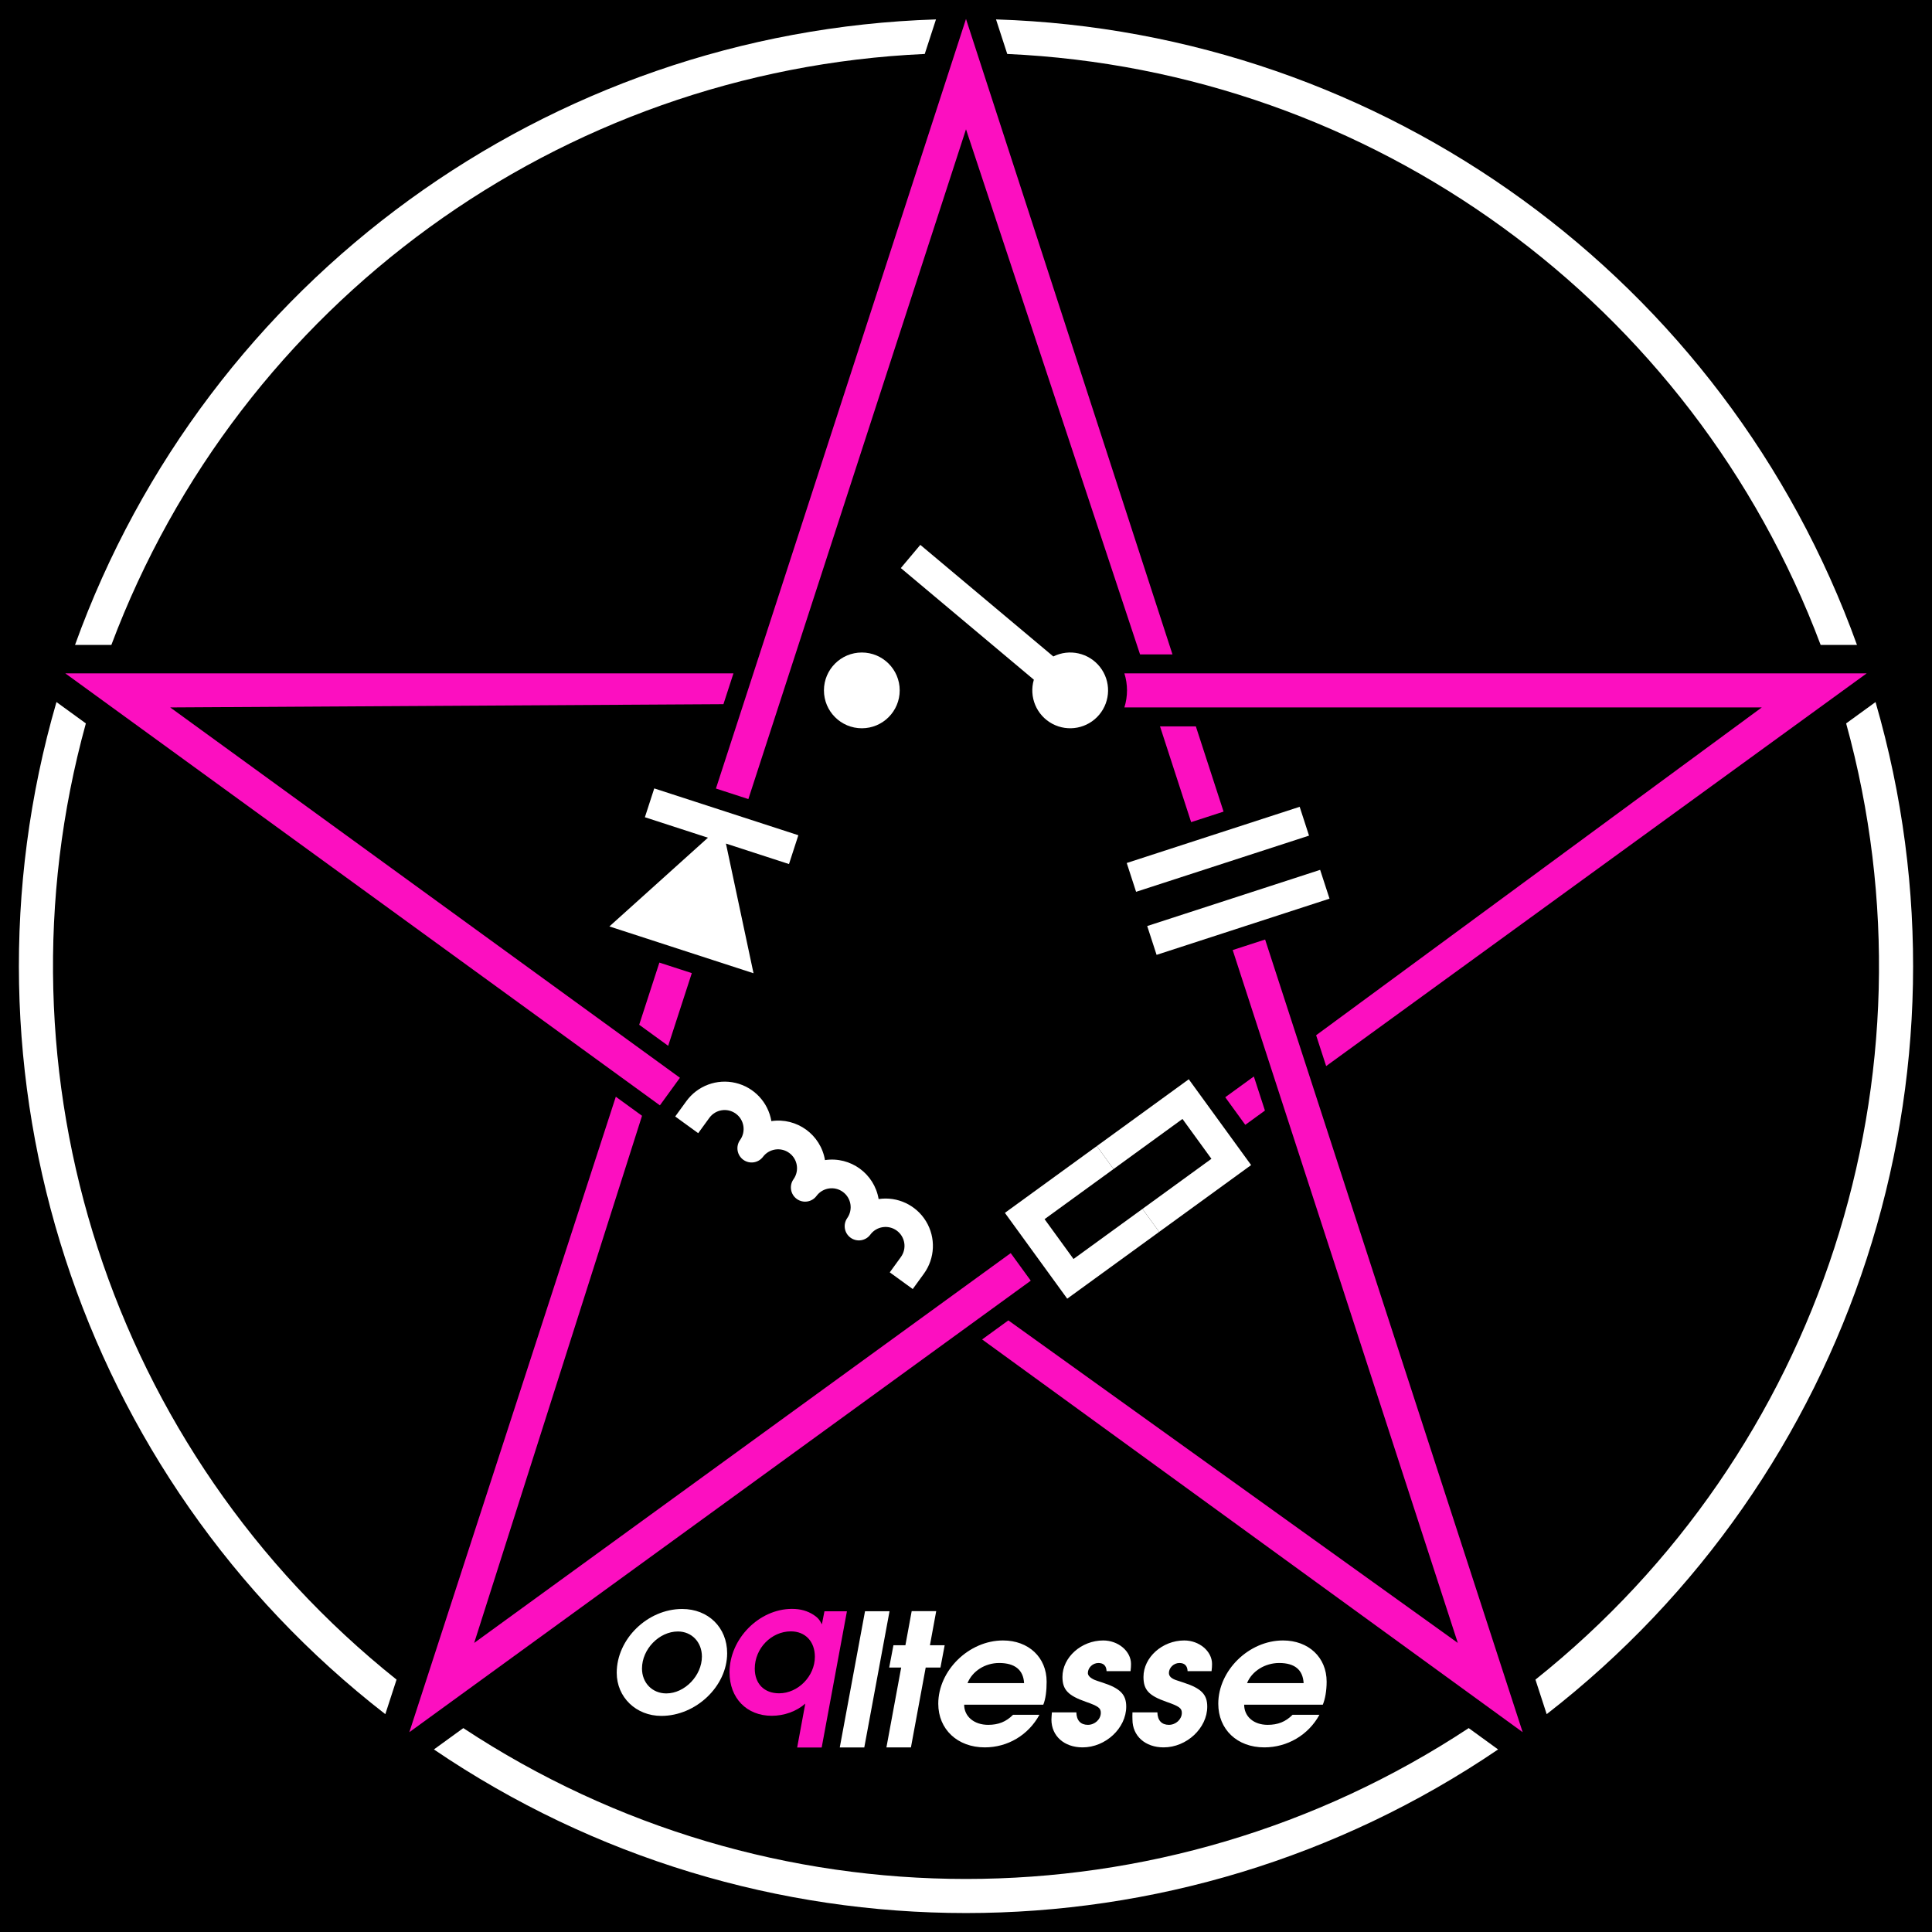
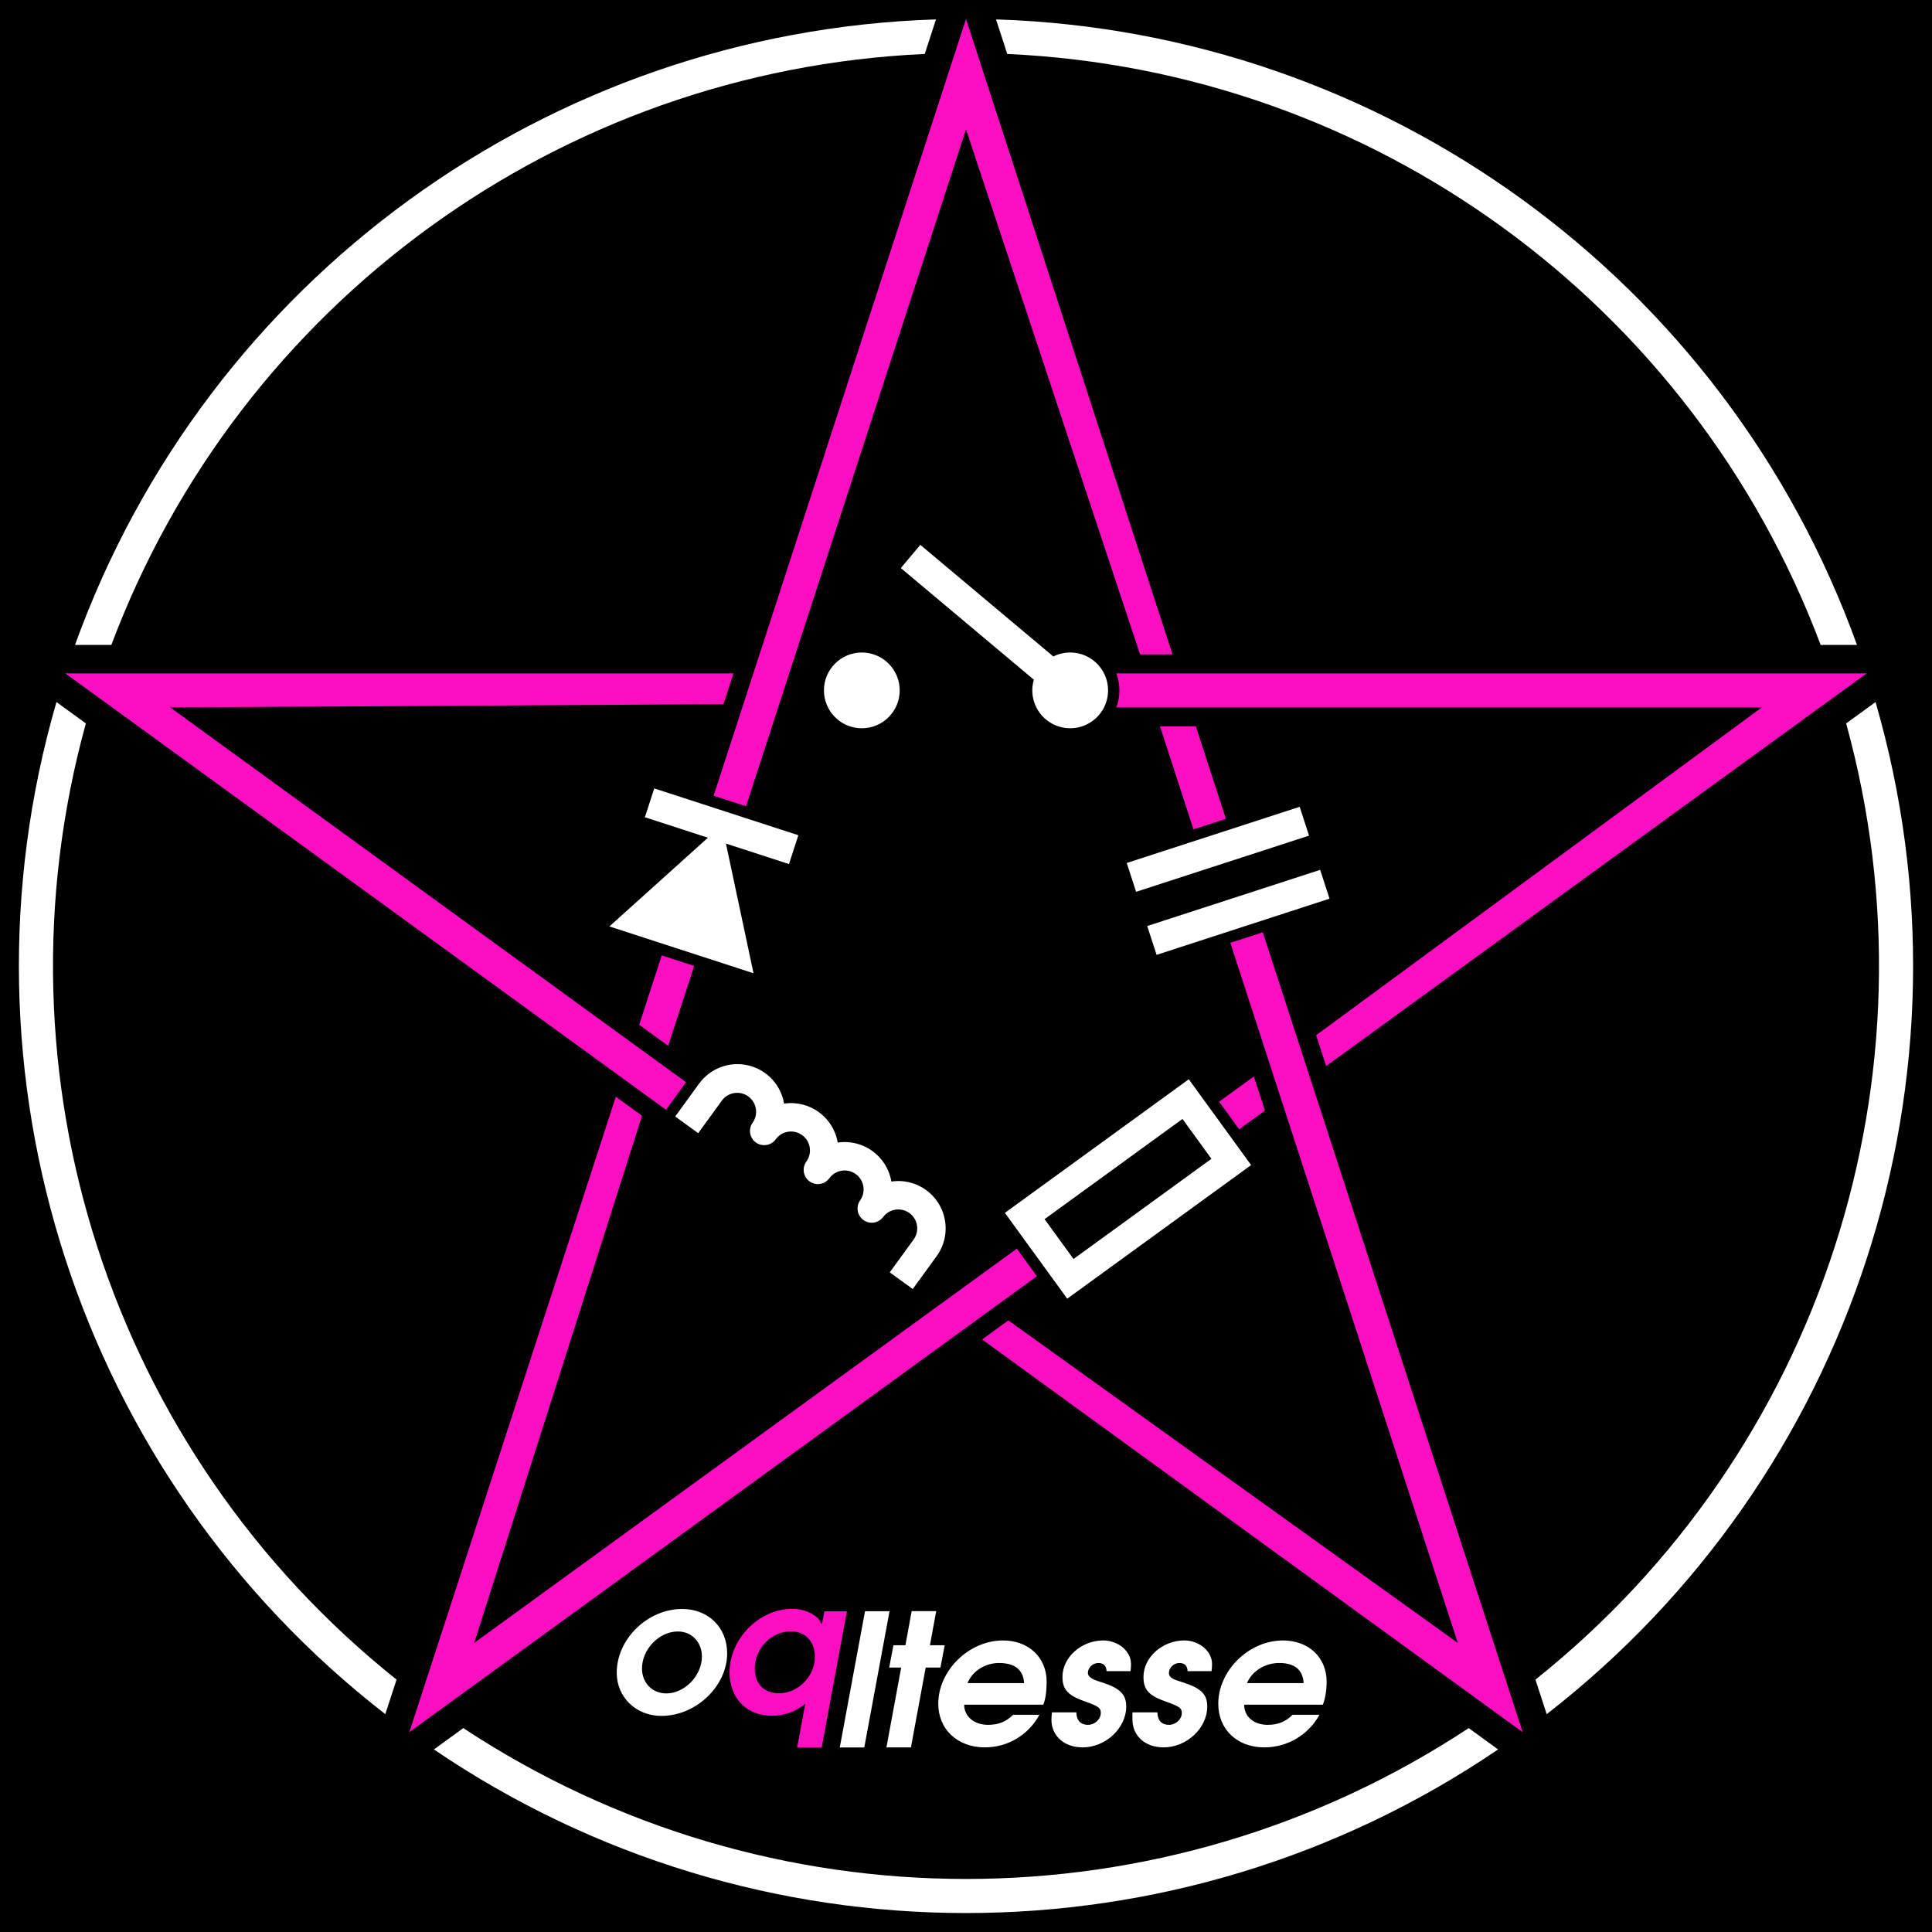
<svg xmlns="http://www.w3.org/2000/svg" width="102" height="102">
  <style type="text/css">

.symbol {stroke-width:0; fill:#fff}
.outer {stroke-width:0; fill:#fff;}
.main {fill:#000}
.char {fill:#fff}
.pentacle, .q {stroke-width:0; fill:#fc0fc0;}

</style>
  <rect x="0" y="0" width="102" height="102" class="main" />
  <g transform="translate(1,1)" class="main">
-     <path d=" M  52.178 1.849   L  51.585 0.025   A 50,50 0 0,1  97.039,33.049   L  95.121 33.049   A 48.2,48.2 0 0,0  52.178,1.849  " class="outer" />
-     <path d=" M  96.467 37.192   L  98.019 36.065   A 50,50 0 0,1  80.657,89.499   L  80.064 87.675   A 48.2,48.2 0 0,0  96.467,37.192  " class="outer" />
-     <path d=" M  76.54 90.235   L  78.092 91.362   A 50,50 0 0,1  21.908,91.362   L  23.46 90.235   A 48.2,48.2 0 0,0  76.54,90.235  " class="outer" />
-     <path d=" M  19.936 87.675   L  19.343 89.499   A 50,50 0 0,1  1.981,36.065   L  3.533 37.192   A 48.2,48.2 0 0,0  19.936,87.675  " class="outer" />
-     <path d=" M  4.879 33.049   L  2.961 33.049   A 50,50 0 0,1  48.415,0.025   L  47.822 1.849   A 48.2,48.2 0 0,0  4.879,33.049  " class="outer" />
-     <path d="M  97.553 34.549   L  58.362 34.549   A 3,3 0 0,1  58.362 36.349   L  92.013 36.349   L  68.485 53.656   L  69.014 55.284  " class="pentacle" />
-     <path d="M  79.389 90.451   L  65.792 48.602   L  64.08 49.158   L  75.965 85.738   L  52.236 68.71   L  50.851 69.716  " class="pentacle" />
-     <path d="M  63.598 41.849   L  62.135 37.349   L  60.243 37.349   L  61.886 42.405   z" class="pentacle" />
-     <path d="M  20.611 90.451   L  53.419 66.614   L  52.361 65.158   L  24.035 85.738   L  32.896 57.908   L  31.512 56.902  " class="pentacle" />
-     <path d="M  64.745 58.386   L  65.782 57.632   L  65.197 55.832   L  63.687 56.929   z" class="pentacle" />
-     <path d="M  2.447 34.549   L  33.839 57.357   L  34.897 55.901   L  7.987 36.349   L  37.194 36.177   L  37.723 34.549  " class="pentacle" />
-     <path d="M  50 0   L  36.798 40.631   L  38.51 41.187   L  50 5.825   L  59.189 33.549   L  60.901 33.549  " class="pentacle" />
-     <path d="M  33.812 49.82   L  32.746 53.102   L  34.277 54.214   L  35.524 50.376   z" class="pentacle" />
-     <path d="M  35.236 57.136   A 2.5,2.5 0 0,1  39.724,58.189   A 2.5,2.5 0 0,1  42.555,60.247   A 2.5,2.5 0 0,1  45.387,62.304   A 2.5,2.5 0 0,1  47.776,66.246   L  47.188 67.055   L  45.975 66.174   L  46.562 65.365   A 1,1 0 1,0  44.944,64.189   A 0.75,0.75 0 0,1  43.731,63.307   A 1,1 0 0,0  42.113,62.132   A 0.75,0.75 0 0,1  40.899,61.25   A 1,1 0 0,0  39.281,60.075   A 0.75,0.75 0 0,1  38.068,59.193   A 1,1 0 0,0  36.45,58.017   L  35.862 58.826   L  34.648 57.945   L  35.236 57.136  " class="symbol coil" />
-     <path d="M  56.907 59.507  L  52.053 63.033  L  55.344 67.564  L  60.199 64.037  L  59.317 62.824  L  55.676 65.469  L  54.148 63.365  L  57.789 60.72   z" class="symbol resistor" />
-     <path d="M  56.907 59.507  L  61.761 55.98  L  65.053 60.51  L  60.199 64.037  L  59.317 62.824  L  62.957 60.179  L  61.429 58.075  L  57.789 60.72   z" class="symbol resistor" />
-     <path d=" M  59.567 47.89   L  60.062 49.412   L  69.192 46.445   L  68.697 44.924   z" class="symbol capacitor" />
-     <path d=" M  58.98 46.083   L  58.486 44.562   L  67.616 41.595   L  68.11 43.117   z" class="symbol capacitor" />
+     <path d=" M  52.178 1.849   L  51.585 0.025   A 50,50 0 0,1  97.039,33.049   L  95.121 33.049   A 48.2,48.2 0 0,0  52.178,1.849   z  M  96.467 37.192   L  98.019 36.065   A 50,50 0 0,1  80.657,89.499   L  80.064 87.675   A 48.2,48.2 0 0,0  96.467,37.192   z  M  76.54 90.235   L  78.092 91.362   A 50,50 0 0,1  21.908,91.362   L  23.46 90.235   A 48.2,48.2 0 0,0  76.54,90.235   z  M  19.936 87.675   L  19.343 89.499   A 50,50 0 0,1  1.981,36.065   L  3.533 37.192   A 48.2,48.2 0 0,0  19.936,87.675   z  M  4.879 33.049   L  2.961 33.049   A 50,50 0 0,1  48.415,0.025   L  47.822 1.849   A 48.2,48.2 0 0,0  4.879,33.049   z " class="outer" />
+     <path d=" M  97.553 34.549   L  57.939 34.549   A 2.6,2.6 0 0,1  57.939 36.349   L  92.013 36.349   L  68.485 53.656   L  69.014 55.284   z M  79.389 90.451   L  65.668 48.221   L  63.956 48.777   L  75.965 85.738   L  52.236 68.71   L  50.851 69.716   z  M  63.721 42.23   L  62.135 37.349   L  60.243 37.349   L  62.009 42.786   z M  20.611 90.451   L  53.742 66.379   L  52.684 64.923   L  24.035 85.738   L  32.896 57.908   L  31.512 56.902   z  M  64.421 58.621   L  65.782 57.632   L  65.197 55.832   L  63.363 57.164   z M  2.447 34.549   L  34.163 57.592   L  35.221 56.136   L  7.987 36.349   L  37.194 36.177   L  37.723 34.549   z M  50 0   L  36.675 41.011   L  38.387 41.567   L  50 5.825   L  59.189 33.549   L  60.901 33.549   z  M  33.936 49.44   L  32.746 53.102   L  34.277 54.214   L  35.648 49.996   z " class="pentacle" />
+     <path d="M  35.908 56.211   A 2.5,2.5 0 0,1  40.396,57.265   A 2.5,2.5 0 0,1  43.227,59.322   A 2.5,2.5 0 0,1  46.059,61.379   A 2.5,2.5 0 0,1  48.448,65.322   L  47.188 67.055   L  45.975 66.174   L  47.234 64.44   A 1,1 0 1,0  45.616,63.264   A 0.75,0.75 0 0,1  44.403,62.383   A 1,1 0 0,0  42.785,61.207   A 0.75,0.75 0 0,1  41.571,60.326   A 1,1 0 0,0  39.953,59.15   A 0.75,0.75 0 0,1  38.739,58.268   A 1,1 0 0,0  37.121,57.093   L  35.862 58.826   L  34.648 57.945   L  35.908 56.211  " class="symbol coil" />
+     <path d=" M  56.907 59.507  L  52.053 63.033  L  55.344 67.564  L  60.199 64.037  L  59.317 62.824  L  55.676 65.469  L  54.148 63.365  L  57.789 60.72   z  M  56.907 59.507  L  61.761 55.98  L  65.053 60.51  L  60.199 64.037  L  59.317 62.824  L  62.957 60.179  L  61.429 58.075  L  57.789 60.72   z" class="symbol resistor" />
+     <path d=" M  59.567 47.89   L  60.062 49.412   L  69.192 46.445   L  68.697 44.924   z  M  58.98 46.083   L  58.486 44.562   L  67.616 41.595   L  68.11 43.117   z" class="symbol capacitor" />
    <path d=" M  38.782 50.383   L  37.326 43.536   L  40.655 44.618   L  41.149 43.096   L  33.541 40.624   L  33.047 42.146   L  36.375 43.227   L  31.173 47.911   z" class="symbol diode" />
-     <path d=" M  42.5 35.449   A 2,2 0 0,0  46.5,35.449   A 2,2 0 1,0  42.5,35.449   z" class="symbol switch" />
-     <path d=" M  46.559 28.991   L  53.582 34.884   A 2,2 0 1,0  54.61,33.658   L  47.588 27.766   z" class="symbol switch" />
+     <path d=" M  42.5 35.449   A 2,2 0 0,0  46.5,35.449   A 2,2 0 1,0  42.5,35.449   z  M  46.559 28.991   L  53.582 34.884   A 2,2 0 1,0  54.61,33.658   L  47.588 27.766   z" class="symbol switch" />
    <path class="char o" d=" M 35.015,83.946 C 33.186,83.946 31.56,85.533 31.56,87.314 C 31.56,88.608 32.582,89.591 33.916,89.591 C 35.745,89.591 37.39,88.024 37.39,86.282 C 37.39,84.929 36.397,83.946 35.015,83.946 M 34.792,85.134 C 35.521,85.134 36.057,85.698 36.057,86.457 C 36.057,87.46 35.152,88.404 34.178,88.404 C 33.439,88.404 32.894,87.849 32.894,87.09 C 32.894,86.068 33.799,85.134 34.792,85.134" />
    <path class="char q" d=" M 42.527,84.067 L 42.391,84.758 C 42.264,84.505 42.177,84.408 41.963,84.262 C 41.632,84.048 41.272,83.941 40.814,83.941 C 39.072,83.941 37.515,85.527 37.515,87.289 C 37.515,88.651 38.42,89.585 39.744,89.585 C 40.405,89.585 41.048,89.352 41.515,88.943 L 41.087,91.259 L 42.381,91.259 L 43.714,84.067 L 42.527,84.067 M 40.756,85.128 C 41.515,85.128 42.021,85.663 42.021,86.471 C 42.021,87.493 41.135,88.398 40.133,88.398 C 39.345,88.398 38.848,87.892 38.848,87.094 C 38.848,86.023 39.724,85.128 40.756,85.128" />
    <path class="char l" d=" M 43.336,91.256 L 44.63,91.256 L 45.963,84.064 L 44.669,84.064 L 43.336,91.256" />
    <path class="char t" d=" M 45.799,91.253 L 47.093,91.253 L 47.872,87.039 L 48.651,87.039 L 48.874,85.861 L 48.096,85.861 L 48.427,84.061 L 47.132,84.061 L 46.801,85.861 L 46.169,85.861 L 45.945,87.039 L 46.578,87.039 L 45.799,91.253" />
    <path class="char esse" d=" M 51.953,85.608 C 50.155,85.608 48.536,87.19 48.536,88.949 C 48.536,90.3 49.553,91.253 50.992,91.253 C 52.207,91.253 53.294,90.601 53.877,89.532 L 52.485,89.532 C 52.116,89.901 51.713,90.063 51.169,90.063 C 50.43,90.063 49.903,89.622 49.903,89 L 54.08,89 C 54.206,88.699 54.257,88.252 54.257,87.785 C 54.257,86.502 53.305,85.608 51.953,85.608 z M 57.244,85.608 C 56.087,85.608 55.092,86.501 55.092,87.532 C 55.092,88.212 55.39,88.518 56.333,88.848 C 56.994,89.081 57.117,89.178 57.117,89.43 C 57.117,89.77 56.803,90.063 56.434,90.063 C 56.055,90.063 55.836,89.833 55.826,89.405 L 54.535,89.405 C 54.526,89.551 54.51,89.678 54.51,89.785 C 54.51,90.65 55.183,91.253 56.155,91.253 C 57.37,91.253 58.459,90.238 58.459,89.101 C 58.459,88.46 58.142,88.137 57.218,87.836 C 56.732,87.68 56.753,87.676 56.636,87.608 C 56.52,87.54 56.434,87.436 56.434,87.329 C 56.434,87.047 56.689,86.798 56.991,86.798 C 57.263,86.798 57.411,86.946 57.421,87.228 L 58.687,87.228 C 58.706,87.082 58.712,86.946 58.712,86.848 C 58.712,86.178 58.041,85.608 57.244,85.608 z M 61.522,85.608 C 60.365,85.608 59.37,86.501 59.37,87.532 C 59.37,88.212 59.642,88.518 60.585,88.848 C 61.246,89.081 61.395,89.178 61.395,89.43 C 61.395,89.77 61.081,90.063 60.712,90.063 C 60.333,90.063 60.114,89.833 60.104,89.405 L 58.788,89.405 C 58.778,89.551 58.788,89.678 58.788,89.785 C 58.788,90.65 59.461,91.253 60.433,91.253 C 61.648,91.253 62.737,90.238 62.737,89.101 C 62.737,88.46 62.42,88.137 61.496,87.836 C 61.01,87.68 61.005,87.676 60.889,87.608 C 60.772,87.54 60.712,87.436 60.712,87.329 C 60.712,87.047 60.967,86.798 61.269,86.798 C 61.541,86.798 61.689,86.946 61.699,87.228 L 62.964,87.228 C 62.984,87.082 62.99,86.946 62.99,86.848 C 62.99,86.178 62.319,85.608 61.522,85.608 z M 66.736,85.608 C 64.938,85.608 63.319,87.19 63.319,88.949 C 63.319,90.3 64.31,91.253 65.749,91.253 C 66.964,91.253 68.077,90.601 68.66,89.532 L 67.242,89.532 C 66.873,89.901 66.47,90.063 65.926,90.063 C 65.187,90.063 64.686,89.622 64.686,89 L 68.837,89 C 68.963,88.699 69.04,88.252 69.04,87.785 C 69.04,86.502 68.087,85.608 66.736,85.608 z M 51.751,86.798 C 52.577,86.798 53.028,87.161 53.067,87.861 L 50.08,87.861 C 50.333,87.229 51.002,86.798 51.751,86.798 z M 66.534,86.798 C 67.36,86.798 67.786,87.161 67.825,87.861 L 64.838,87.861 C 65.09,87.229 65.785,86.798 66.534,86.798 z" />
  </g>
</svg>
